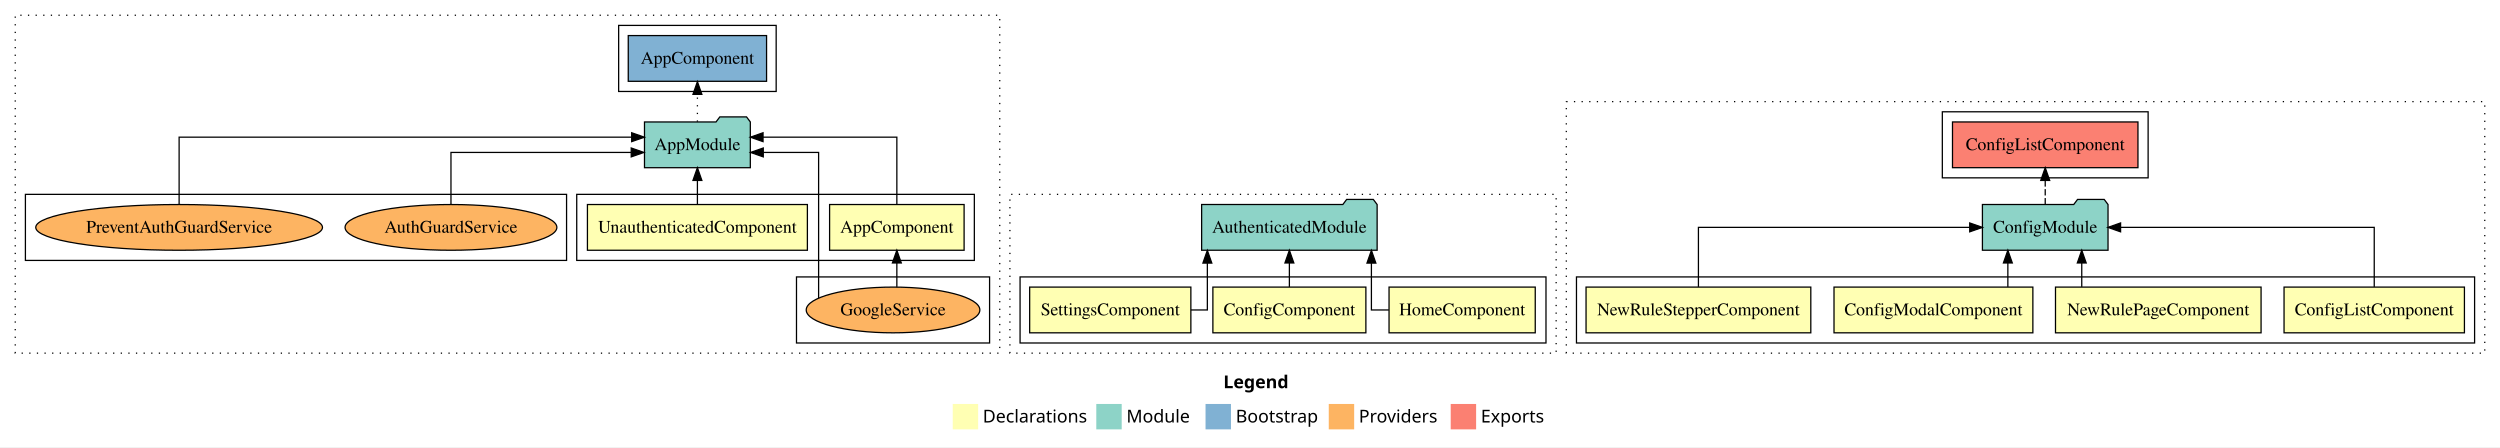
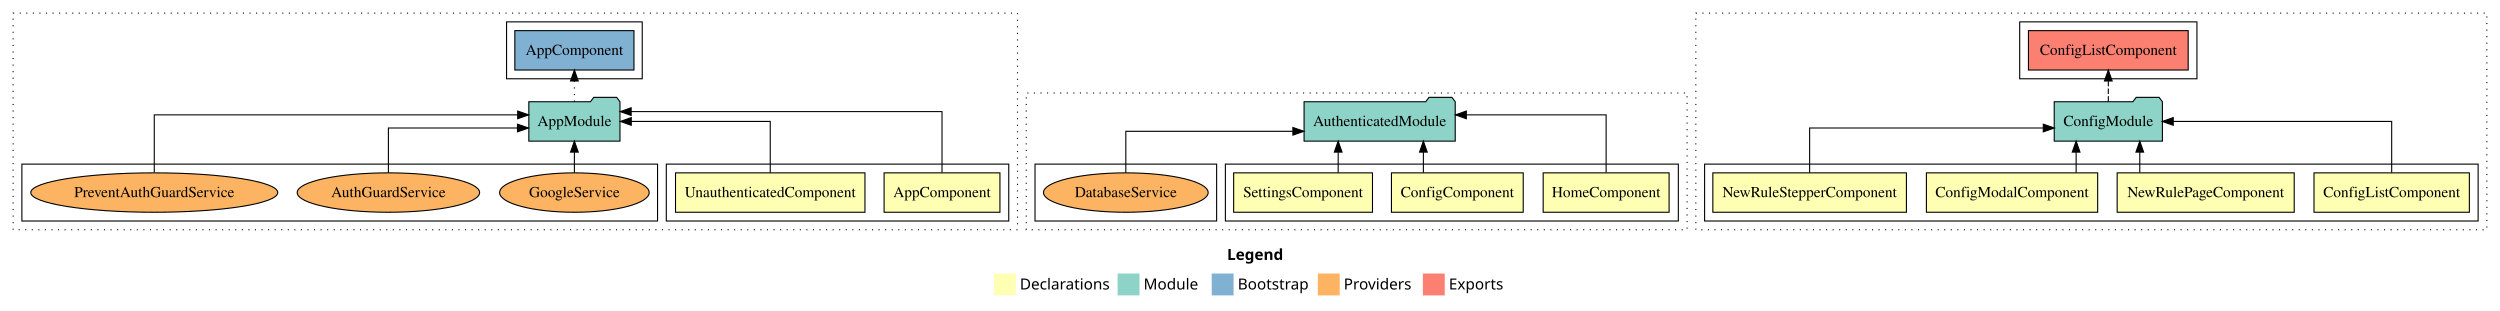
- <svg xmlns="http://www.w3.org/2000/svg" width="1968pt" height="352pt" viewBox="0.00 0.00 1968.00 352.00">
-   <g id="graph0" class="graph" transform="scale(1 1) rotate(0) translate(4 348)">
-     <polygon fill="#ffffff" stroke="transparent" points="-4,4 -4,-348 1964,-348 1964,4 -4,4" />
-     <text text-anchor="start" x="959.009" y="-42.4" font-family="sans-serif" font-weight="bold" font-size="14.00" fill="#000000">Legend</text>
-     <polygon fill="#ffffb3" stroke="transparent" points="746,-10 746,-30 766,-30 766,-10 746,-10" />
-     <text text-anchor="start" x="769.629" y="-15.4" font-family="sans-serif" font-size="14.00" fill="#000000">  Declarations</text>
-     <polygon fill="#8dd3c7" stroke="transparent" points="859,-10 859,-30 879,-30 879,-10 859,-10" />
-     <text text-anchor="start" x="882.725" y="-15.4" font-family="sans-serif" font-size="14.00" fill="#000000">  Module</text>
-     <polygon fill="#80b1d3" stroke="transparent" points="945,-10 945,-30 965,-30 965,-10 945,-10" />
-     <text text-anchor="start" x="968.781" y="-15.4" font-family="sans-serif" font-size="14.00" fill="#000000">  Bootstrap</text>
-     <polygon fill="#fdb462" stroke="transparent" points="1042,-10 1042,-30 1062,-30 1062,-10 1042,-10" />
-     <text text-anchor="start" x="1065.673" y="-15.4" font-family="sans-serif" font-size="14.00" fill="#000000">  Providers</text>
-     <polygon fill="#fb8072" stroke="transparent" points="1138,-10 1138,-30 1158,-30 1158,-10 1138,-10" />
-     <text text-anchor="start" x="1161.726" y="-15.4" font-family="sans-serif" font-size="14.00" fill="#000000">  Exports</text>
+ <svg xmlns="http://www.w3.org/2000/svg" width="2285pt" height="284pt" viewBox="0.00 0.00 2285.00 284.00">
+   <g id="graph0" class="graph" transform="scale(1 1) rotate(0) translate(4 280)">
+     <polygon fill="#ffffff" stroke="transparent" points="-4,4 -4,-280 2281,-280 2281,4 -4,4" />
+     <text text-anchor="start" x="1117.509" y="-42.4" font-family="sans-serif" font-weight="bold" font-size="14.00" fill="#000000">Legend</text>
+     <polygon fill="#ffffb3" stroke="transparent" points="904.5,-10 904.5,-30 924.5,-30 924.5,-10 904.5,-10" />
+     <text text-anchor="start" x="928.129" y="-15.4" font-family="sans-serif" font-size="14.00" fill="#000000">  Declarations</text>
+     <polygon fill="#8dd3c7" stroke="transparent" points="1017.5,-10 1017.5,-30 1037.5,-30 1037.5,-10 1017.5,-10" />
+     <text text-anchor="start" x="1041.225" y="-15.4" font-family="sans-serif" font-size="14.00" fill="#000000">  Module</text>
+     <polygon fill="#80b1d3" stroke="transparent" points="1103.5,-10 1103.5,-30 1123.5,-30 1123.5,-10 1103.5,-10" />
+     <text text-anchor="start" x="1127.281" y="-15.4" font-family="sans-serif" font-size="14.00" fill="#000000">  Bootstrap</text>
+     <polygon fill="#fdb462" stroke="transparent" points="1200.5,-10 1200.5,-30 1220.5,-30 1220.5,-10 1200.5,-10" />
+     <text text-anchor="start" x="1224.173" y="-15.4" font-family="sans-serif" font-size="14.00" fill="#000000">  Providers</text>
+     <polygon fill="#fb8072" stroke="transparent" points="1296.5,-10 1296.5,-30 1316.5,-30 1316.5,-10 1296.5,-10" />
+     <text text-anchor="start" x="1320.226" y="-15.4" font-family="sans-serif" font-size="14.00" fill="#000000">  Exports</text>
    <g id="clust1" class="cluster">
-       <polygon fill="none" stroke="#000000" stroke-dasharray="1,5" points="8,-70 8,-336 783,-336 783,-70 8,-70" />
+       <polygon fill="none" stroke="#000000" stroke-dasharray="1,5" points="8,-70 8,-268 926,-268 926,-70 8,-70" />
    </g>
    <g id="clust2" class="cluster">
-       <polygon fill="none" stroke="#000000" points="450,-143 450,-195 763,-195 763,-143 450,-143" />
-     </g>
-     <g id="clust3" class="cluster">
-       <polygon fill="none" stroke="#000000" points="623,-78 623,-130 775,-130 775,-78 623,-78" />
+       <polygon fill="none" stroke="#000000" points="605,-78 605,-130 918,-130 918,-78 605,-78" />
    </g>
    <g id="clust7" class="cluster">
-       <polygon fill="none" stroke="#000000" points="483,-276 483,-328 607,-328 607,-276 483,-276" />
+       <polygon fill="none" stroke="#000000" points="459,-208 459,-260 583,-260 583,-208 459,-208" />
    </g>
    <g id="clust8" class="cluster">
-       <polygon fill="none" stroke="#000000" points="16,-143 16,-195 442,-195 442,-143 16,-143" />
+       <polygon fill="none" stroke="#000000" points="16,-78 16,-130 597,-130 597,-78 16,-78" />
    </g>
    <g id="clust9" class="cluster">
-       <polygon fill="none" stroke="#000000" stroke-dasharray="1,5" points="791,-70 791,-195 1221,-195 1221,-70 791,-70" />
+       <polygon fill="none" stroke="#000000" stroke-dasharray="1,5" points="934,-70 934,-195 1538,-195 1538,-70 934,-70" />
    </g>
    <g id="clust10" class="cluster">
-       <polygon fill="none" stroke="#000000" points="799,-78 799,-130 1213,-130 1213,-78 799,-78" />
+       <polygon fill="none" stroke="#000000" points="1116,-78 1116,-130 1530,-130 1530,-78 1116,-78" />
+     </g>
+     <g id="clust17" class="cluster">
+       <polygon fill="none" stroke="#000000" points="942,-78 942,-130 1108,-130 1108,-78 942,-78" />
    </g>
    <g id="clust18" class="cluster">
-       <polygon fill="none" stroke="#000000" stroke-dasharray="1,5" points="1229,-70 1229,-268 1952,-268 1952,-70 1229,-70" />
+       <polygon fill="none" stroke="#000000" stroke-dasharray="1,5" points="1546,-70 1546,-268 2269,-268 2269,-70 1546,-70" />
    </g>
    <g id="clust19" class="cluster">
-       <polygon fill="none" stroke="#000000" points="1237,-78 1237,-130 1944,-130 1944,-78 1237,-78" />
+       <polygon fill="none" stroke="#000000" points="1554,-78 1554,-130 2261,-130 2261,-78 1554,-78" />
    </g>
    <g id="clust25" class="cluster">
-       <polygon fill="none" stroke="#000000" points="1525,-208 1525,-260 1687,-260 1687,-208 1525,-208" />
+       <polygon fill="none" stroke="#000000" points="1842,-208 1842,-260 2004,-260 2004,-208 1842,-208" />
    </g>
    <g id="node1" class="node">
-       <polygon fill="#ffffb3" stroke="#000000" points="754.94,-187 649.06,-187 649.06,-151 754.94,-151 754.94,-187" />
-       <text text-anchor="middle" x="702" y="-164.8" font-family="Times,serif" font-size="14.00" fill="#000000">AppComponent</text>
+       <polygon fill="#ffffb3" stroke="#000000" points="909.94,-122 804.06,-122 804.06,-86 909.94,-86 909.94,-122" />
+       <text text-anchor="middle" x="857" y="-99.8" font-family="Times,serif" font-size="14.00" fill="#000000">AppComponent</text>
    </g>
    <g id="node3" class="node">
-       <polygon fill="#8dd3c7" stroke="#000000" points="586.657,-252 583.657,-256 562.657,-256 559.657,-252 503.343,-252 503.343,-216 586.657,-216 586.657,-252" />
-       <text text-anchor="middle" x="545" y="-229.8" font-family="Times,serif" font-size="14.00" fill="#000000">AppModule</text>
+       <polygon fill="#8dd3c7" stroke="#000000" points="562.657,-187 559.657,-191 538.657,-191 535.657,-187 479.343,-187 479.343,-151 562.657,-151 562.657,-187" />
+       <text text-anchor="middle" x="521" y="-164.8" font-family="Times,serif" font-size="14.00" fill="#000000">AppModule</text>
    </g>
    <g id="edge1" class="edge">
-       <path fill="none" stroke="#000000" d="M702,-187.284C702,-208.321 702,-240 702,-240 702,-240 596.661,-240 596.661,-240" />
-       <polygon fill="#000000" stroke="#000000" points="596.661,-236.5 586.661,-240 596.661,-243.5 596.661,-236.5" />
+       <path fill="none" stroke="#000000" d="M857,-122.292C857,-144.206 857,-178 857,-178 857,-178 572.875,-178 572.875,-178" />
+       <polygon fill="#000000" stroke="#000000" points="572.875,-174.5 562.875,-178 572.875,-181.5 572.875,-174.5" />
    </g>
    <g id="node2" class="node">
-       <polygon fill="#ffffb3" stroke="#000000" points="631.574,-187 458.426,-187 458.426,-151 631.574,-151 631.574,-187" />
-       <text text-anchor="middle" x="545" y="-164.8" font-family="Times,serif" font-size="14.00" fill="#000000">UnauthenticatedComponent</text>
+       <polygon fill="#ffffb3" stroke="#000000" points="786.574,-122 613.426,-122 613.426,-86 786.574,-86 786.574,-122" />
+       <text text-anchor="middle" x="700" y="-99.8" font-family="Times,serif" font-size="14.00" fill="#000000">UnauthenticatedComponent</text>
+     </g>
+     <g id="edge2" class="edge">
+       <path fill="none" stroke="#000000" d="M700,-122.106C700,-141.339 700,-169 700,-169 700,-169 572.967,-169 572.967,-169" />
+       <polygon fill="#000000" stroke="#000000" points="572.968,-165.5 562.967,-169 572.967,-172.5 572.968,-165.5" />
+     </g>
+     <g id="node4" class="node">
+       <polygon fill="#80b1d3" stroke="#000000" points="575.439,-252 466.561,-252 466.561,-216 575.439,-216 575.439,-252" />
+       <text text-anchor="middle" x="521" y="-229.8" font-family="Times,serif" font-size="14.00" fill="#000000">AppComponent </text>
    </g>
    <g id="edge3" class="edge">
-       <path fill="none" stroke="#000000" d="M545,-187.106C545,-187.106 545,-205.991 545,-205.991" />
-       <polygon fill="#000000" stroke="#000000" points="541.5,-205.991 545,-215.991 548.5,-205.991 541.5,-205.991" />
+       <path fill="none" stroke="#000000" stroke-dasharray="1,5" d="M521,-187.106C521,-187.106 521,-205.991 521,-205.991" />
+       <polygon fill="#000000" stroke="#000000" points="517.5,-205.991 521,-215.991 524.5,-205.991 517.5,-205.991" />
    </g>
    <g id="node5" class="node">
-       <polygon fill="#80b1d3" stroke="#000000" points="599.439,-320 490.561,-320 490.561,-284 599.439,-284 599.439,-320" />
-       <text text-anchor="middle" x="545" y="-297.8" font-family="Times,serif" font-size="14.00" fill="#000000">AppComponent </text>
+       <ellipse fill="#fdb462" stroke="#000000" cx="521" cy="-104" rx="68.338" ry="18" />
+       <text text-anchor="middle" x="521" y="-99.8" font-family="Times,serif" font-size="14.00" fill="#000000">GoogleService</text>
    </g>
    <g id="edge4" class="edge">
-       <path fill="none" stroke="#000000" stroke-dasharray="1,5" d="M545,-252.223C545,-252.223 545,-273.727 545,-273.727" />
-       <polygon fill="#000000" stroke="#000000" points="541.5,-273.727 545,-283.727 548.5,-273.727 541.5,-273.727" />
+       <path fill="none" stroke="#000000" d="M521,-122.106C521,-122.106 521,-140.991 521,-140.991" />
+       <polygon fill="#000000" stroke="#000000" points="517.5,-140.991 521,-150.991 524.5,-140.991 517.5,-140.991" />
    </g>
-     <g id="node4" class="node">
-       <ellipse fill="#fdb462" stroke="#000000" cx="699" cy="-104" rx="68.338" ry="18" />
-       <text text-anchor="middle" x="699" y="-99.8" font-family="Times,serif" font-size="14.00" fill="#000000">GoogleService</text>
-     </g>
-     <g id="edge2" class="edge">
-       <path fill="none" stroke="#000000" d="M702,-122.106C702,-122.106 702,-140.991 702,-140.991" />
-       <polygon fill="#000000" stroke="#000000" points="698.5,-140.991 702,-150.991 705.5,-140.991 698.5,-140.991" />
+     <g id="node6" class="node">
+       <ellipse fill="#fdb462" stroke="#000000" cx="351" cy="-104" rx="83.367" ry="18" />
+       <text text-anchor="middle" x="351" y="-99.8" font-family="Times,serif" font-size="14.00" fill="#000000">AuthGuardService</text>
    </g>
    <g id="edge5" class="edge">
-       <path fill="none" stroke="#000000" d="M640.409,-113.32C640.409,-142.158 640.409,-228 640.409,-228 640.409,-228 596.848,-228 596.848,-228" />
-       <polygon fill="#000000" stroke="#000000" points="596.848,-224.5 586.848,-228 596.848,-231.5 596.848,-224.5" />
+       <path fill="none" stroke="#000000" d="M351,-122.022C351,-139.373 351,-163 351,-163 351,-163 468.978,-163 468.978,-163" />
+       <polygon fill="#000000" stroke="#000000" points="468.978,-166.5 478.978,-163 468.978,-159.5 468.978,-166.5" />
    </g>
-     <g id="node6" class="node">
-       <ellipse fill="#fdb462" stroke="#000000" cx="351" cy="-169" rx="83.367" ry="18" />
-       <text text-anchor="middle" x="351" y="-164.8" font-family="Times,serif" font-size="14.00" fill="#000000">AuthGuardService</text>
+     <g id="node7" class="node">
+       <ellipse fill="#fdb462" stroke="#000000" cx="137" cy="-104" rx="112.862" ry="18" />
+       <text text-anchor="middle" x="137" y="-99.8" font-family="Times,serif" font-size="14.00" fill="#000000">PreventAuthGuardService</text>
    </g>
    <g id="edge6" class="edge">
-       <path fill="none" stroke="#000000" d="M351,-187.023C351,-204.373 351,-228 351,-228 351,-228 492.905,-228 492.905,-228" />
-       <polygon fill="#000000" stroke="#000000" points="492.905,-231.5 502.905,-228 492.905,-224.5 492.905,-231.5" />
+       <path fill="none" stroke="#000000" d="M137,-122.284C137,-143.321 137,-175 137,-175 137,-175 469.174,-175 469.174,-175" />
+       <polygon fill="#000000" stroke="#000000" points="469.174,-178.5 479.174,-175 469.174,-171.5 469.174,-178.5" />
    </g>
-     <g id="node7" class="node">
-       <ellipse fill="#fdb462" stroke="#000000" cx="137" cy="-169" rx="112.862" ry="18" />
-       <text text-anchor="middle" x="137" y="-164.8" font-family="Times,serif" font-size="14.00" fill="#000000">PreventAuthGuardService</text>
+     <g id="node8" class="node">
+       <polygon fill="#ffffb3" stroke="#000000" points="1521.545,-122 1406.455,-122 1406.455,-86 1521.545,-86 1521.545,-122" />
+       <text text-anchor="middle" x="1464" y="-99.8" font-family="Times,serif" font-size="14.00" fill="#000000">HomeComponent</text>
+     </g>
+     <g id="node11" class="node">
+       <polygon fill="#8dd3c7" stroke="#000000" points="1326.077,-187 1323.077,-191 1302.077,-191 1299.077,-187 1187.923,-187 1187.923,-151 1326.077,-151 1326.077,-187" />
+       <text text-anchor="middle" x="1257" y="-164.8" font-family="Times,serif" font-size="14.00" fill="#000000">AuthenticatedModule</text>
    </g>
    <g id="edge7" class="edge">
-       <path fill="none" stroke="#000000" d="M137,-187.284C137,-208.321 137,-240 137,-240 137,-240 493.254,-240 493.254,-240" />
-       <polygon fill="#000000" stroke="#000000" points="493.254,-243.5 503.254,-240 493.254,-236.5 493.254,-243.5" />
+       <path fill="none" stroke="#000000" d="M1464,-122.284C1464,-143.321 1464,-175 1464,-175 1464,-175 1336.216,-175 1336.216,-175" />
+       <polygon fill="#000000" stroke="#000000" points="1336.216,-171.5 1326.216,-175 1336.216,-178.5 1336.216,-171.5" />
    </g>
-     <g id="node8" class="node">
-       <polygon fill="#ffffb3" stroke="#000000" points="1204.545,-122 1089.455,-122 1089.455,-86 1204.545,-86 1204.545,-122" />
-       <text text-anchor="middle" x="1147" y="-99.8" font-family="Times,serif" font-size="14.00" fill="#000000">HomeComponent</text>
-     </g>
-     <g id="node11" class="node">
-       <polygon fill="#8dd3c7" stroke="#000000" points="1080.077,-187 1077.077,-191 1056.077,-191 1053.077,-187 941.923,-187 941.923,-151 1080.077,-151 1080.077,-187" />
-       <text text-anchor="middle" x="1011" y="-164.8" font-family="Times,serif" font-size="14.00" fill="#000000">AuthenticatedModule</text>
+     <g id="node9" class="node">
+       <polygon fill="#ffffb3" stroke="#000000" points="1388.22,-122 1267.78,-122 1267.78,-86 1388.22,-86 1388.22,-122" />
+       <text text-anchor="middle" x="1328" y="-99.8" font-family="Times,serif" font-size="14.00" fill="#000000">ConfigComponent</text>
    </g>
    <g id="edge8" class="edge">
-       <path fill="none" stroke="#000000" d="M1089.346,-104C1081.224,-104 1075.574,-104 1075.574,-104 1075.574,-104 1075.574,-140.894 1075.574,-140.894" />
-       <polygon fill="#000000" stroke="#000000" points="1072.074,-140.894 1075.574,-150.894 1079.074,-140.894 1072.074,-140.894" />
+       <path fill="none" stroke="#000000" d="M1296.964,-122.106C1296.964,-122.106 1296.964,-140.991 1296.964,-140.991" />
+       <polygon fill="#000000" stroke="#000000" points="1293.464,-140.991 1296.964,-150.991 1300.464,-140.991 1293.464,-140.991" />
    </g>
-     <g id="node9" class="node">
-       <polygon fill="#ffffb3" stroke="#000000" points="1071.22,-122 950.78,-122 950.78,-86 1071.22,-86 1071.22,-122" />
-       <text text-anchor="middle" x="1011" y="-99.8" font-family="Times,serif" font-size="14.00" fill="#000000">ConfigComponent</text>
+     <g id="node10" class="node">
+       <polygon fill="#ffffb3" stroke="#000000" points="1250.447,-122 1123.553,-122 1123.553,-86 1250.447,-86 1250.447,-122" />
+       <text text-anchor="middle" x="1187" y="-99.8" font-family="Times,serif" font-size="14.00" fill="#000000">SettingsComponent</text>
    </g>
    <g id="edge9" class="edge">
-       <path fill="none" stroke="#000000" d="M1011,-122.106C1011,-122.106 1011,-140.991 1011,-140.991" />
-       <polygon fill="#000000" stroke="#000000" points="1007.5,-140.991 1011,-150.991 1014.5,-140.991 1007.5,-140.991" />
+       <path fill="none" stroke="#000000" d="M1219.092,-122.106C1219.092,-122.106 1219.092,-140.991 1219.092,-140.991" />
+       <polygon fill="#000000" stroke="#000000" points="1215.592,-140.991 1219.092,-150.991 1222.592,-140.991 1215.592,-140.991" />
    </g>
-     <g id="node10" class="node">
-       <polygon fill="#ffffb3" stroke="#000000" points="933.447,-122 806.553,-122 806.553,-86 933.447,-86 933.447,-122" />
-       <text text-anchor="middle" x="870" y="-99.8" font-family="Times,serif" font-size="14.00" fill="#000000">SettingsComponent</text>
+     <g id="node12" class="node">
+       <ellipse fill="#fdb462" stroke="#000000" cx="1025" cy="-104" rx="75.256" ry="18" />
+       <text text-anchor="middle" x="1025" y="-99.8" font-family="Times,serif" font-size="14.00" fill="#000000">DatabaseService</text>
    </g>
    <g id="edge10" class="edge">
-       <path fill="none" stroke="#000000" d="M933.461,-104C941.191,-104 946.426,-104 946.426,-104 946.426,-104 946.426,-140.894 946.426,-140.894" />
-       <polygon fill="#000000" stroke="#000000" points="942.926,-140.894 946.426,-150.894 949.926,-140.894 942.926,-140.894" />
+       <path fill="none" stroke="#000000" d="M1025,-122.027C1025,-138.398 1025,-160 1025,-160 1025,-160 1177.707,-160 1177.707,-160" />
+       <polygon fill="#000000" stroke="#000000" points="1177.707,-163.5 1187.707,-160 1177.707,-156.5 1177.707,-163.5" />
    </g>
-     <g id="node12" class="node">
-       <polygon fill="#ffffb3" stroke="#000000" points="1935.999,-122 1794.001,-122 1794.001,-86 1935.999,-86 1935.999,-122" />
-       <text text-anchor="middle" x="1865" y="-99.8" font-family="Times,serif" font-size="14.00" fill="#000000">ConfigListComponent</text>
+     <g id="node13" class="node">
+       <polygon fill="#ffffb3" stroke="#000000" points="2252.999,-122 2111.001,-122 2111.001,-86 2252.999,-86 2252.999,-122" />
+       <text text-anchor="middle" x="2182" y="-99.8" font-family="Times,serif" font-size="14.00" fill="#000000">ConfigListComponent</text>
+     </g>
+     <g id="node17" class="node">
+       <polygon fill="#8dd3c7" stroke="#000000" points="1972.439,-187 1969.439,-191 1948.439,-191 1945.439,-187 1873.561,-187 1873.561,-151 1972.439,-151 1972.439,-187" />
+       <text text-anchor="middle" x="1923" y="-164.8" font-family="Times,serif" font-size="14.00" fill="#000000">ConfigModule</text>
+     </g>
+     <g id="edge11" class="edge">
+       <path fill="none" stroke="#000000" d="M2182,-122.106C2182,-141.339 2182,-169 2182,-169 2182,-169 1982.326,-169 1982.326,-169" />
+       <polygon fill="#000000" stroke="#000000" points="1982.326,-165.5 1972.326,-169 1982.325,-172.5 1982.326,-165.5" />
+     </g>
+     <g id="node14" class="node">
+       <polygon fill="#ffffb3" stroke="#000000" points="2092.914,-122 1931.086,-122 1931.086,-86 2092.914,-86 2092.914,-122" />
+       <text text-anchor="middle" x="2012" y="-99.8" font-family="Times,serif" font-size="14.00" fill="#000000">NewRulePageComponent</text>
+     </g>
+     <g id="edge12" class="edge">
+       <path fill="none" stroke="#000000" d="M1951.756,-122.106C1951.756,-122.106 1951.756,-140.991 1951.756,-140.991" />
+       <polygon fill="#000000" stroke="#000000" points="1948.256,-140.991 1951.756,-150.991 1955.256,-140.991 1948.256,-140.991" />
+     </g>
+     <g id="node15" class="node">
+       <polygon fill="#ffffb3" stroke="#000000" points="1913.27,-122 1756.73,-122 1756.73,-86 1913.27,-86 1913.27,-122" />
+       <text text-anchor="middle" x="1835" y="-99.8" font-family="Times,serif" font-size="14.00" fill="#000000">ConfigModalComponent</text>
+     </g>
+     <g id="edge13" class="edge">
+       <path fill="none" stroke="#000000" d="M1893.583,-122.106C1893.583,-122.106 1893.583,-140.991 1893.583,-140.991" />
+       <polygon fill="#000000" stroke="#000000" points="1890.083,-140.991 1893.583,-150.991 1897.083,-140.991 1890.083,-140.991" />
    </g>
    <g id="node16" class="node">
-       <polygon fill="#8dd3c7" stroke="#000000" points="1655.439,-187 1652.439,-191 1631.439,-191 1628.439,-187 1556.561,-187 1556.561,-151 1655.439,-151 1655.439,-187" />
-       <text text-anchor="middle" x="1606" y="-164.8" font-family="Times,serif" font-size="14.00" fill="#000000">ConfigModule</text>
-     </g>
-     <g id="edge11" class="edge">
-       <path fill="none" stroke="#000000" d="M1865,-122.106C1865,-141.339 1865,-169 1865,-169 1865,-169 1665.326,-169 1665.326,-169" />
-       <polygon fill="#000000" stroke="#000000" points="1665.326,-165.5 1655.326,-169 1665.325,-172.5 1665.326,-165.5" />
-     </g>
-     <g id="node13" class="node">
-       <polygon fill="#ffffb3" stroke="#000000" points="1775.914,-122 1614.086,-122 1614.086,-86 1775.914,-86 1775.914,-122" />
-       <text text-anchor="middle" x="1695" y="-99.8" font-family="Times,serif" font-size="14.00" fill="#000000">NewRulePageComponent</text>
-     </g>
-     <g id="edge12" class="edge">
-       <path fill="none" stroke="#000000" d="M1634.756,-122.106C1634.756,-122.106 1634.756,-140.991 1634.756,-140.991" />
-       <polygon fill="#000000" stroke="#000000" points="1631.256,-140.991 1634.756,-150.991 1638.256,-140.991 1631.256,-140.991" />
-     </g>
-     <g id="node14" class="node">
-       <polygon fill="#ffffb3" stroke="#000000" points="1596.27,-122 1439.73,-122 1439.73,-86 1596.27,-86 1596.27,-122" />
-       <text text-anchor="middle" x="1518" y="-99.8" font-family="Times,serif" font-size="14.00" fill="#000000">ConfigModalComponent</text>
-     </g>
-     <g id="edge13" class="edge">
-       <path fill="none" stroke="#000000" d="M1576.583,-122.106C1576.583,-122.106 1576.583,-140.991 1576.583,-140.991" />
-       <polygon fill="#000000" stroke="#000000" points="1573.083,-140.991 1576.583,-150.991 1580.083,-140.991 1573.083,-140.991" />
-     </g>
-     <g id="node15" class="node">
-       <polygon fill="#ffffb3" stroke="#000000" points="1421.465,-122 1244.535,-122 1244.535,-86 1421.465,-86 1421.465,-122" />
-       <text text-anchor="middle" x="1333" y="-99.8" font-family="Times,serif" font-size="14.00" fill="#000000">NewRuleStepperComponent</text>
+       <polygon fill="#ffffb3" stroke="#000000" points="1738.465,-122 1561.535,-122 1561.535,-86 1738.465,-86 1738.465,-122" />
+       <text text-anchor="middle" x="1650" y="-99.8" font-family="Times,serif" font-size="14.00" fill="#000000">NewRuleStepperComponent</text>
    </g>
    <g id="edge14" class="edge">
-       <path fill="none" stroke="#000000" d="M1333,-122.106C1333,-141.339 1333,-169 1333,-169 1333,-169 1546.562,-169 1546.562,-169" />
-       <polygon fill="#000000" stroke="#000000" points="1546.562,-172.5 1556.562,-169 1546.562,-165.5 1546.562,-172.5" />
+       <path fill="none" stroke="#000000" d="M1650,-122.022C1650,-139.373 1650,-163 1650,-163 1650,-163 1863.562,-163 1863.562,-163" />
+       <polygon fill="#000000" stroke="#000000" points="1863.562,-166.5 1873.562,-163 1863.562,-159.5 1863.562,-166.5" />
    </g>
-     <g id="node17" class="node">
-       <polygon fill="#fb8072" stroke="#000000" points="1678.999,-252 1533.001,-252 1533.001,-216 1678.999,-216 1678.999,-252" />
-       <text text-anchor="middle" x="1606" y="-229.8" font-family="Times,serif" font-size="14.00" fill="#000000">ConfigListComponent </text>
+     <g id="node18" class="node">
+       <polygon fill="#fb8072" stroke="#000000" points="1995.999,-252 1850.001,-252 1850.001,-216 1995.999,-216 1995.999,-252" />
+       <text text-anchor="middle" x="1923" y="-229.8" font-family="Times,serif" font-size="14.00" fill="#000000">ConfigListComponent </text>
    </g>
    <g id="edge15" class="edge">
-       <path fill="none" stroke="#000000" stroke-dasharray="5,2" d="M1606,-187.106C1606,-187.106 1606,-205.991 1606,-205.991" />
-       <polygon fill="#000000" stroke="#000000" points="1602.5,-205.991 1606,-215.991 1609.5,-205.991 1602.5,-205.991" />
+       <path fill="none" stroke="#000000" stroke-dasharray="5,2" d="M1923,-187.106C1923,-187.106 1923,-205.991 1923,-205.991" />
+       <polygon fill="#000000" stroke="#000000" points="1919.5,-205.991 1923,-215.991 1926.5,-205.991 1919.5,-205.991" />
    </g>
  </g>
</svg>
